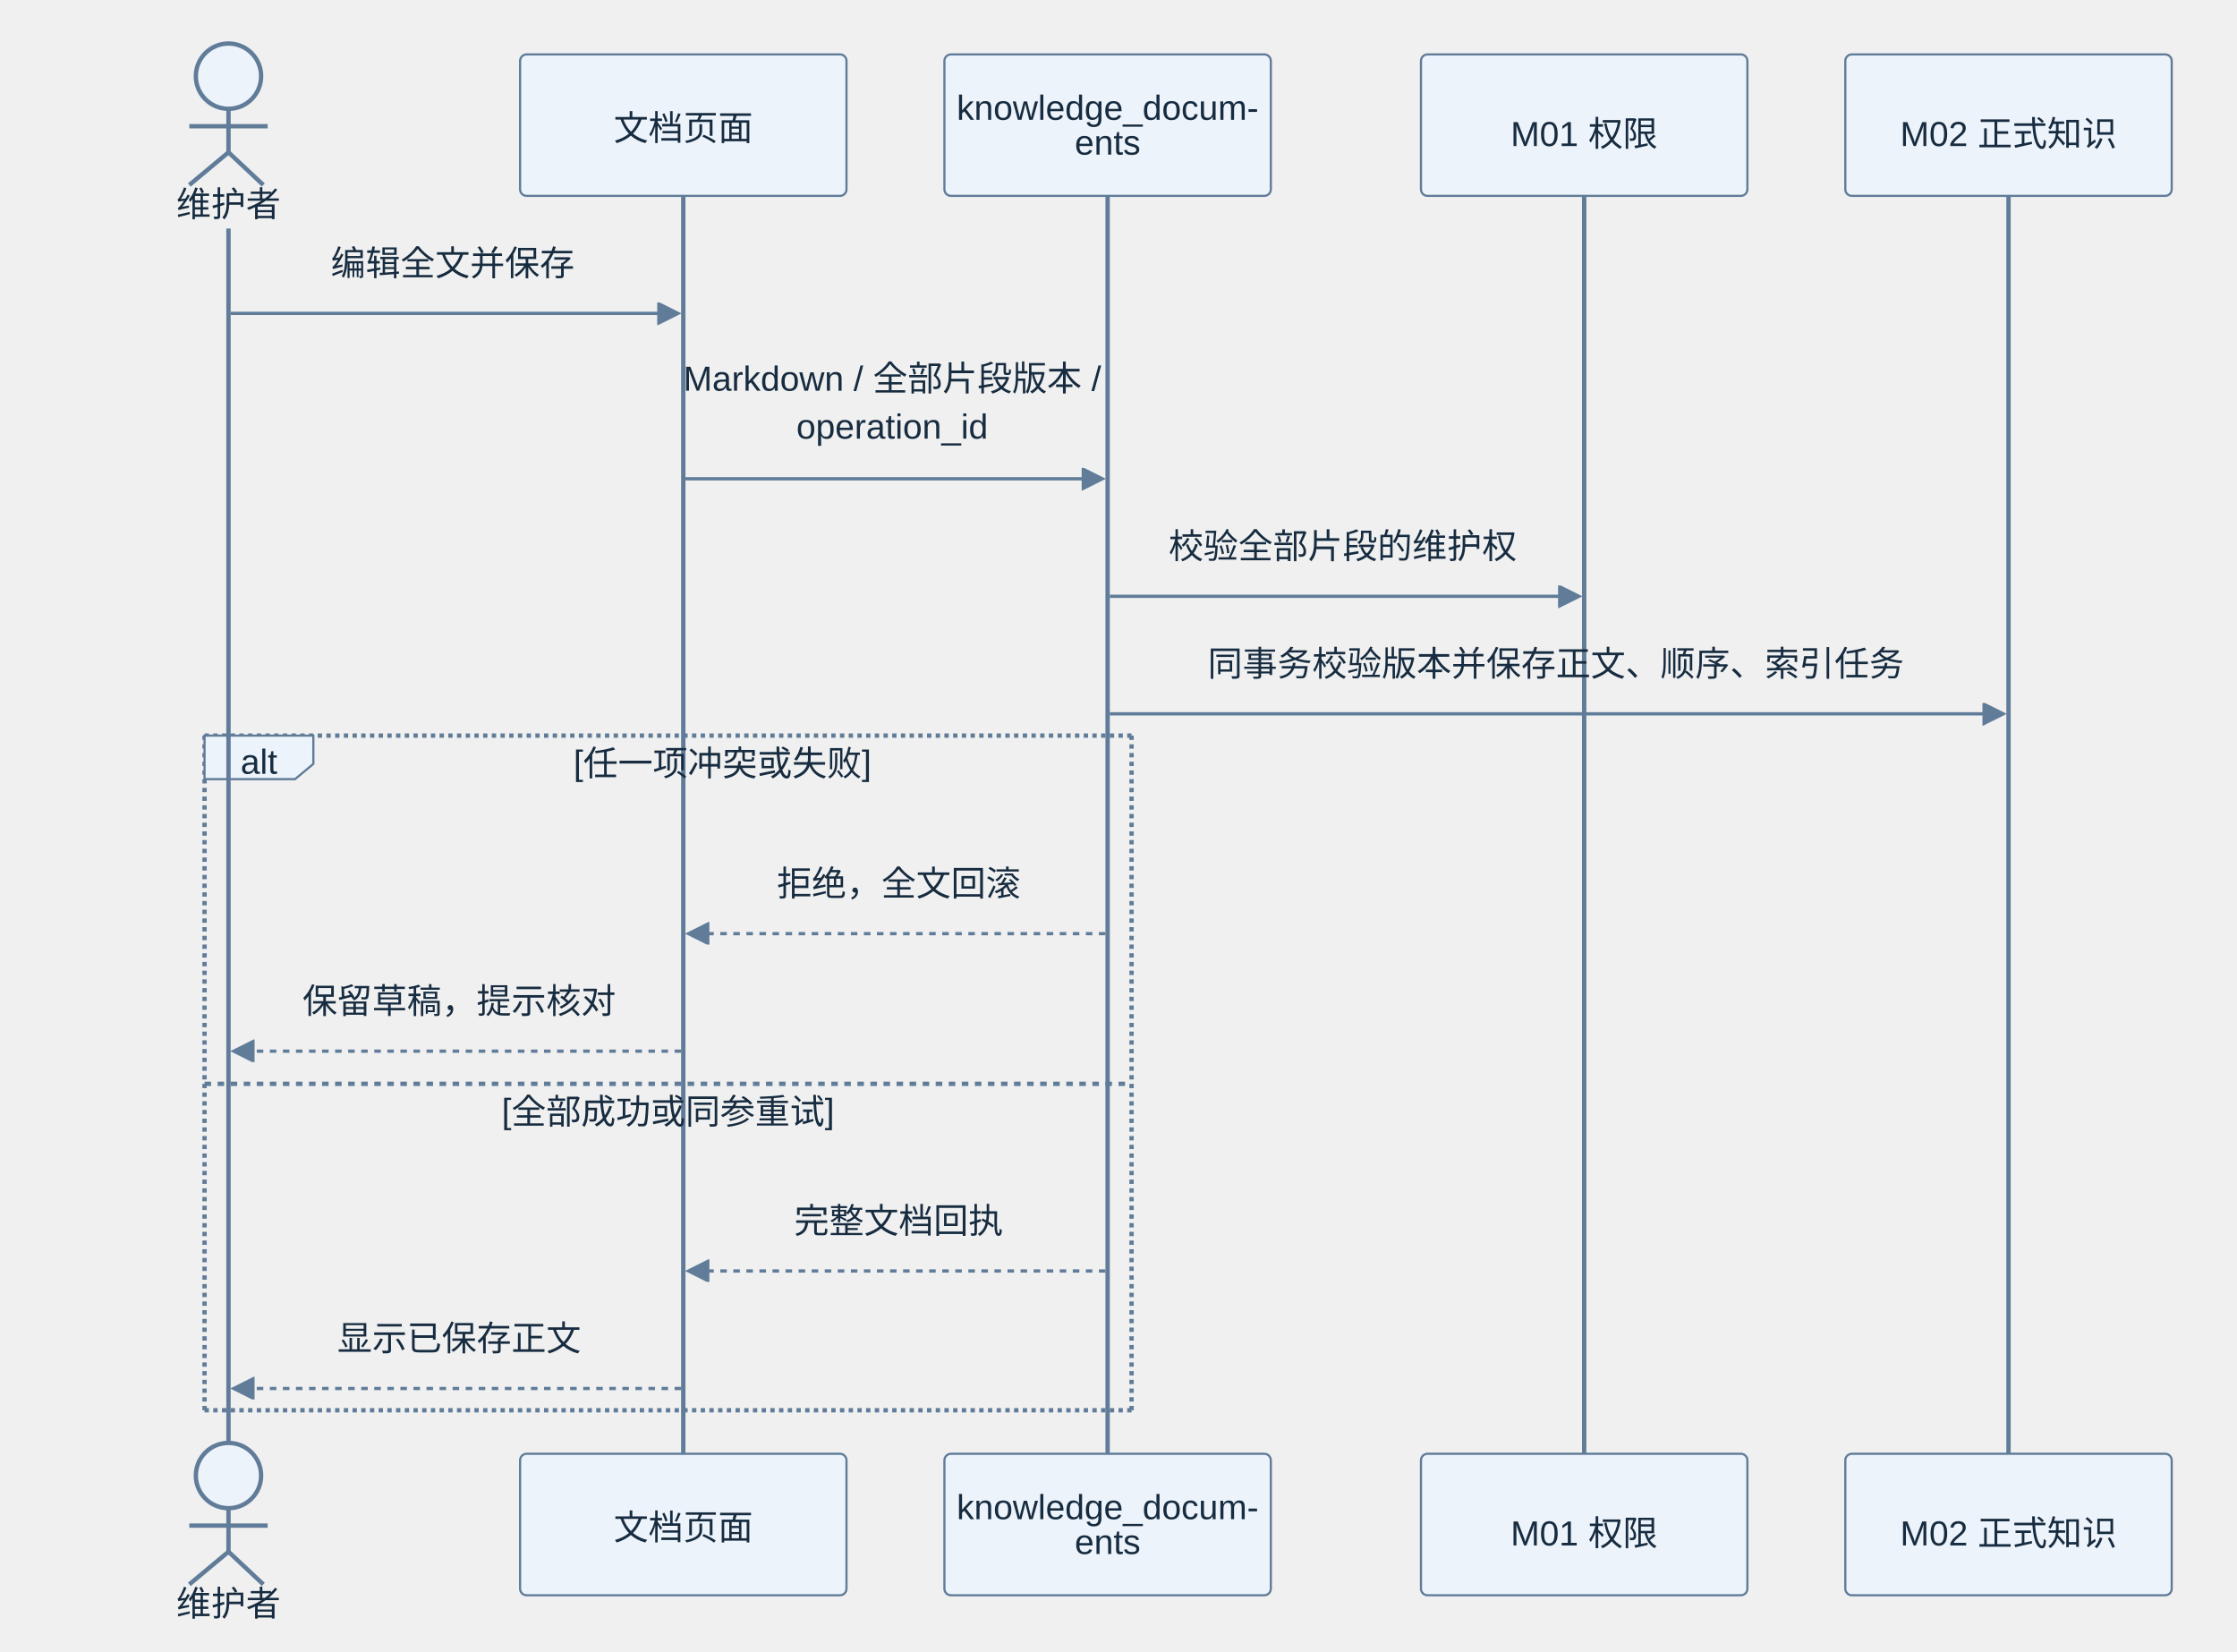
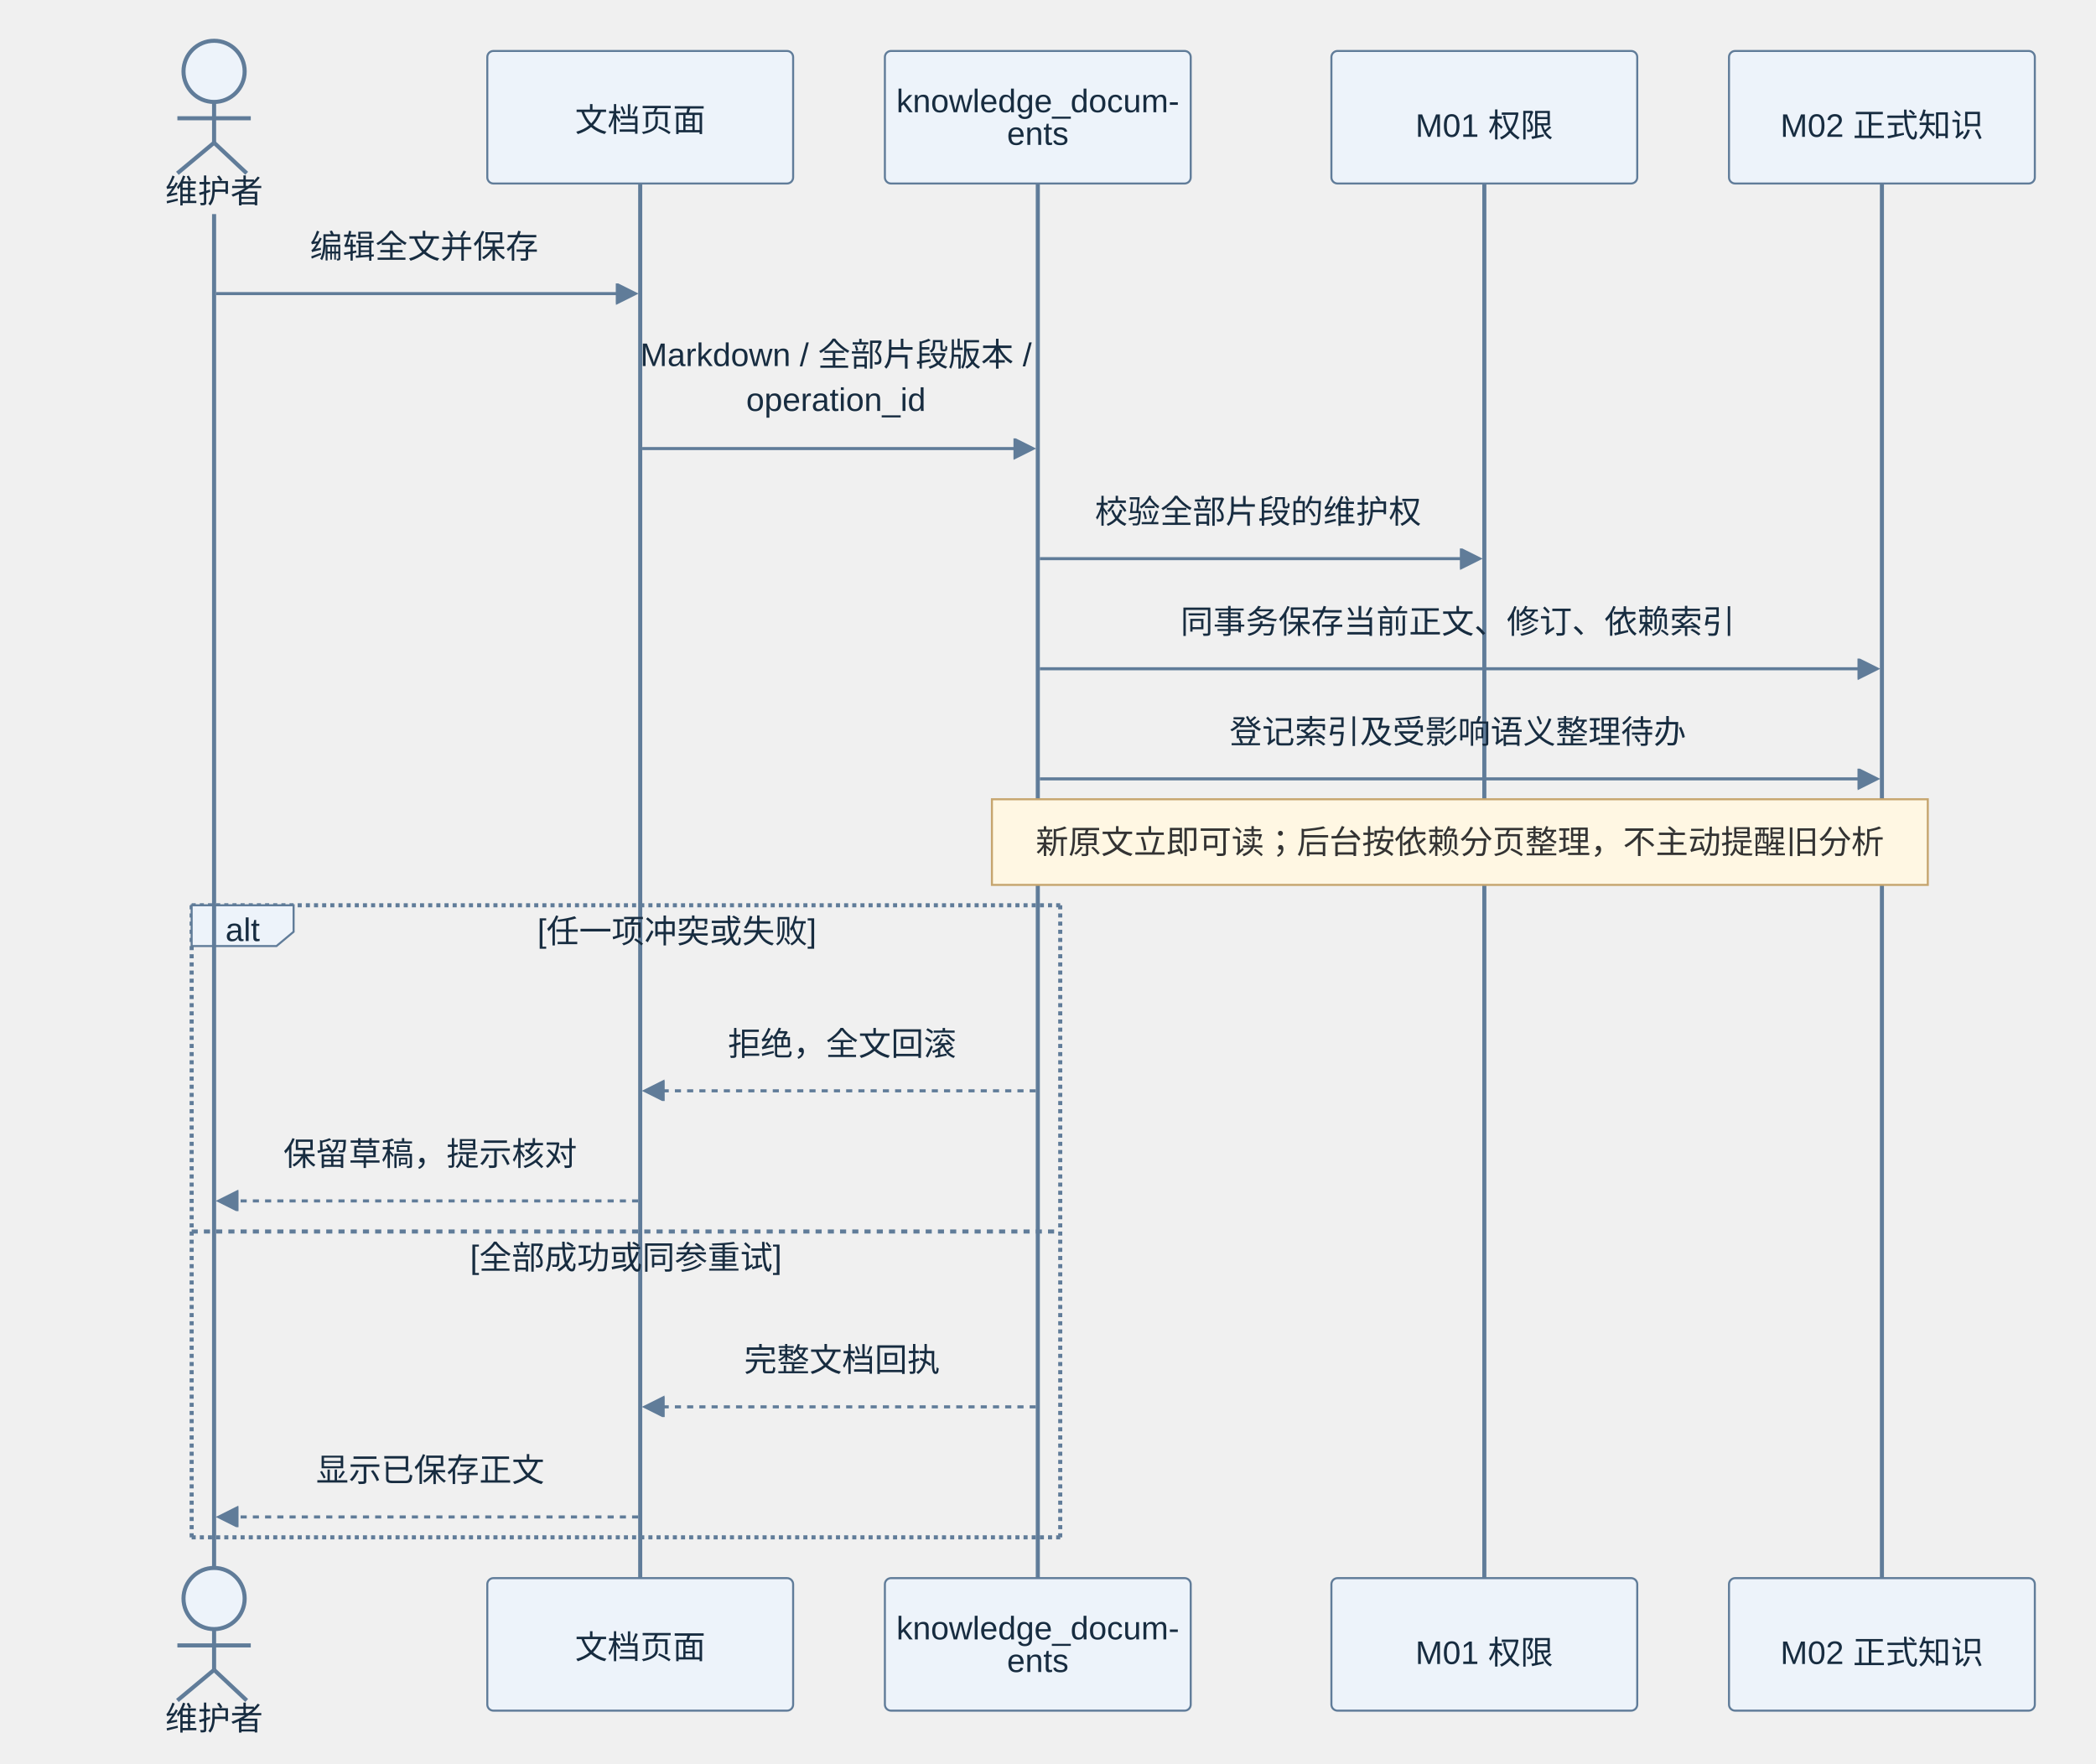
- <svg xmlns="http://www.w3.org/2000/svg" aria-roledescription="sequence" role="graphics-document document" viewBox="-30 -25 1028 759" height="759" width="1028" id="diagramV04">
+ <svg xmlns="http://www.w3.org/2000/svg" aria-roledescription="sequence" role="graphics-document document" viewBox="-30 -25 1028 865" height="865" width="1028" id="diagramV04">
  <g>
-     <rect class="actor actor-bottom" ry="3" rx="3" name="K" height="65" width="150" stroke="#666" fill="#eaeaea" y="643" x="818" />
-     <text style="text-anchor: middle; font-size: 16px; font-weight: 400; font-family: &quot;PingFang SC&quot;, &quot;Microsoft YaHei&quot;, Arial, sans-serif;" class="actor" alignment-baseline="central" dominant-baseline="central" y="675.5" x="893">
+     <rect class="actor actor-bottom" ry="3" rx="3" name="K" height="65" width="150" stroke="#666" fill="#eaeaea" y="749" x="818" />
+     <text style="text-anchor: middle; font-size: 16px; font-weight: 400; font-family: &quot;PingFang SC&quot;, &quot;Microsoft YaHei&quot;, Arial, sans-serif;" class="actor" alignment-baseline="central" dominant-baseline="central" y="781.5" x="893">
      <tspan dy="0" x="893">M02 正式知识</tspan>
    </text>
  </g>
  <g>
-     <rect class="actor actor-bottom" ry="3" rx="3" name="A" height="65" width="150" stroke="#666" fill="#eaeaea" y="643" x="623" />
-     <text style="text-anchor: middle; font-size: 16px; font-weight: 400; font-family: &quot;PingFang SC&quot;, &quot;Microsoft YaHei&quot;, Arial, sans-serif;" class="actor" alignment-baseline="central" dominant-baseline="central" y="675.5" x="698">
+     <rect class="actor actor-bottom" ry="3" rx="3" name="A" height="65" width="150" stroke="#666" fill="#eaeaea" y="749" x="623" />
+     <text style="text-anchor: middle; font-size: 16px; font-weight: 400; font-family: &quot;PingFang SC&quot;, &quot;Microsoft YaHei&quot;, Arial, sans-serif;" class="actor" alignment-baseline="central" dominant-baseline="central" y="781.5" x="698">
      <tspan dy="0" x="698">M01 权限</tspan>
    </text>
  </g>
  <g>
-     <rect class="actor actor-bottom" ry="3" rx="3" name="C" height="65" width="150" stroke="#666" fill="#eaeaea" y="643" x="404" />
-     <text style="text-anchor: middle; font-size: 16px; font-weight: 400; font-family: &quot;PingFang SC&quot;, &quot;Microsoft YaHei&quot;, Arial, sans-serif;" class="actor" alignment-baseline="central" dominant-baseline="central" y="675.5" x="479">
+     <rect class="actor actor-bottom" ry="3" rx="3" name="C" height="65" width="150" stroke="#666" fill="#eaeaea" y="749" x="404" />
+     <text style="text-anchor: middle; font-size: 16px; font-weight: 400; font-family: &quot;PingFang SC&quot;, &quot;Microsoft YaHei&quot;, Arial, sans-serif;" class="actor" alignment-baseline="central" dominant-baseline="central" y="781.5" x="479">
      <tspan dy="-8" x="479">knowledge_docum-</tspan>
    </text>
-     <text style="text-anchor: middle; font-size: 16px; font-weight: 400; font-family: &quot;PingFang SC&quot;, &quot;Microsoft YaHei&quot;, Arial, sans-serif;" class="actor" alignment-baseline="central" dominant-baseline="central" y="675.5" x="479">
+     <text style="text-anchor: middle; font-size: 16px; font-weight: 400; font-family: &quot;PingFang SC&quot;, &quot;Microsoft YaHei&quot;, Arial, sans-serif;" class="actor" alignment-baseline="central" dominant-baseline="central" y="781.5" x="479">
      <tspan dy="8" x="479">ents</tspan>
    </text>
  </g>
  <g>
-     <rect class="actor actor-bottom" ry="3" rx="3" name="W" height="65" width="150" stroke="#666" fill="#eaeaea" y="643" x="209" />
-     <text style="text-anchor: middle; font-size: 16px; font-weight: 400; font-family: &quot;PingFang SC&quot;, &quot;Microsoft YaHei&quot;, Arial, sans-serif;" class="actor" alignment-baseline="central" dominant-baseline="central" y="675.5" x="284">
+     <rect class="actor actor-bottom" ry="3" rx="3" name="W" height="65" width="150" stroke="#666" fill="#eaeaea" y="749" x="209" />
+     <text style="text-anchor: middle; font-size: 16px; font-weight: 400; font-family: &quot;PingFang SC&quot;, &quot;Microsoft YaHei&quot;, Arial, sans-serif;" class="actor" alignment-baseline="central" dominant-baseline="central" y="781.5" x="284">
      <tspan dy="0" x="284">文档页面</tspan>
    </text>
  </g>
  <g>
-     <line stroke="#999" stroke-width="0.5px" class="200" y2="643" x2="893" y1="5" x1="893" id="actor12" />
+     <line stroke="#999" stroke-width="0.5px" class="200" y2="749" x2="893" y1="5" x1="893" id="actor12" />
    <g id="root-12">
      <rect class="actor actor-top" ry="3" rx="3" name="K" height="65" width="150" stroke="#666" fill="#eaeaea" y="0" x="818" />
      <text style="text-anchor: middle; font-size: 16px; font-weight: 400; font-family: &quot;PingFang SC&quot;, &quot;Microsoft YaHei&quot;, Arial, sans-serif;" class="actor" alignment-baseline="central" dominant-baseline="central" y="32.5" x="893">
        <tspan dy="0" x="893">M02 正式知识</tspan>
      </text>
    </g>
  </g>
  <g>
-     <line stroke="#999" stroke-width="0.5px" class="200" y2="643" x2="698" y1="5" x1="698" id="actor11" />
+     <line stroke="#999" stroke-width="0.5px" class="200" y2="749" x2="698" y1="5" x1="698" id="actor11" />
    <g id="root-11">
      <rect class="actor actor-top" ry="3" rx="3" name="A" height="65" width="150" stroke="#666" fill="#eaeaea" y="0" x="623" />
      <text style="text-anchor: middle; font-size: 16px; font-weight: 400; font-family: &quot;PingFang SC&quot;, &quot;Microsoft YaHei&quot;, Arial, sans-serif;" class="actor" alignment-baseline="central" dominant-baseline="central" y="32.5" x="698">
        <tspan dy="0" x="698">M01 权限</tspan>
      </text>
    </g>
  </g>
  <g>
-     <line stroke="#999" stroke-width="0.5px" class="200" y2="643" x2="479" y1="5" x1="479" id="actor10" />
+     <line stroke="#999" stroke-width="0.5px" class="200" y2="749" x2="479" y1="5" x1="479" id="actor10" />
    <g id="root-10">
      <rect class="actor actor-top" ry="3" rx="3" name="C" height="65" width="150" stroke="#666" fill="#eaeaea" y="0" x="404" />
      <text style="text-anchor: middle; font-size: 16px; font-weight: 400; font-family: &quot;PingFang SC&quot;, &quot;Microsoft YaHei&quot;, Arial, sans-serif;" class="actor" alignment-baseline="central" dominant-baseline="central" y="32.5" x="479">
        <tspan dy="-8" x="479">knowledge_docum-</tspan>
      </text>
      <text style="text-anchor: middle; font-size: 16px; font-weight: 400; font-family: &quot;PingFang SC&quot;, &quot;Microsoft YaHei&quot;, Arial, sans-serif;" class="actor" alignment-baseline="central" dominant-baseline="central" y="32.5" x="479">
        <tspan dy="8" x="479">ents</tspan>
      </text>
    </g>
  </g>
  <g>
-     <line stroke="#999" stroke-width="0.5px" class="200" y2="643" x2="284" y1="5" x1="284" id="actor9" />
+     <line stroke="#999" stroke-width="0.5px" class="200" y2="749" x2="284" y1="5" x1="284" id="actor9" />
    <g id="root-9">
      <rect class="actor actor-top" ry="3" rx="3" name="W" height="65" width="150" stroke="#666" fill="#eaeaea" y="0" x="209" />
      <text style="text-anchor: middle; font-size: 16px; font-weight: 400; font-family: &quot;PingFang SC&quot;, &quot;Microsoft YaHei&quot;, Arial, sans-serif;" class="actor" alignment-baseline="central" dominant-baseline="central" y="32.5" x="284">
        <tspan dy="0" x="284">文档页面</tspan>
      </text>
    </g>
  </g>
  <style>#diagramV04{font-family:PingFang SC,Microsoft YaHei,Arial,sans-serif;font-size:17px;fill:#172c40;}#diagramV04 .error-icon{fill:#ffffff;}#diagramV04 .error-text{fill:#000000;stroke:#000000;}#diagramV04 .edge-thickness-normal{stroke-width:2px;}#diagramV04 .edge-thickness-thick{stroke-width:3.5px;}#diagramV04 .edge-pattern-solid{stroke-dasharray:0;}#diagramV04 .edge-pattern-dashed{stroke-dasharray:3;}#diagramV04 .edge-pattern-dotted{stroke-dasharray:2;}#diagramV04 .marker{fill:#617387;stroke:#617387;}#diagramV04 .marker.cross{stroke:#617387;}#diagramV04 svg{font-family:PingFang SC,Microsoft YaHei,Arial,sans-serif;font-size:17px;}#diagramV04 .actor{stroke:#607c99;fill:#edf3fa;}#diagramV04 text.actor&gt;tspan{fill:#172c40;stroke:none;}#diagramV04 .actor-line{stroke:grey;}#diagramV04 .messageLine0{stroke-width:1.5;stroke-dasharray:none;stroke:#607c99;}#diagramV04 .messageLine1{stroke-width:1.5;stroke-dasharray:2,2;stroke:#607c99;}#diagramV04 #arrowhead path{fill:#607c99;stroke:#607c99;}#diagramV04 .sequenceNumber{fill:#9e8c78;}#diagramV04 #sequencenumber{fill:#607c99;}#diagramV04 #crosshead path{fill:#607c99;stroke:#607c99;}#diagramV04 .messageText{fill:#172c40;stroke:none;}#diagramV04 .labelBox{stroke:#607c99;fill:#edf3fa;}#diagramV04 .labelText,#diagramV04 .labelText&gt;tspan{fill:#172c40;stroke:none;}#diagramV04 .loopText,#diagramV04 .loopText&gt;tspan{fill:#172c40;stroke:none;}#diagramV04 .loopLine{stroke-width:2px;stroke-dasharray:2,2;stroke:#607c99;fill:#607c99;}#diagramV04 .note{stroke:#c6a56e;fill:#fff7e3;}#diagramV04 .noteText,#diagramV04 .noteText&gt;tspan{fill:#333;stroke:none;}#diagramV04 .activation0{fill:#f5f8fb;stroke:hsl(210, 42.857%, 87.255%);}#diagramV04 .activation1{fill:#f5f8fb;stroke:hsl(210, 42.857%, 87.255%);}#diagramV04 .activation2{fill:#f5f8fb;stroke:hsl(210, 42.857%, 87.255%);}#diagramV04 .actorPopupMenu{position:absolute;}#diagramV04 .actorPopupMenuPanel{position:absolute;fill:#edf3fa;box-shadow:0px 8px 16px 0px rgba(0,0,0,0.2);filter:drop-shadow(3px 5px 2px rgb(0 0 0 / 0.4));}#diagramV04 .actor-man line{stroke:#607c99;fill:#edf3fa;}#diagramV04 .actor-man circle,#diagramV04 line{stroke:#607c99;fill:#edf3fa;stroke-width:2px;}#diagramV04 :root{--mermaid-font-family:PingFang SC,Microsoft YaHei,Arial,sans-serif;}</style>
  <g />
  <defs>
    <symbol height="24" width="24" id="computer">
      <path d="M2 2v13h20v-13h-20zm18 11h-16v-9h16v9zm-10.228 6l.466-1h3.524l.467 1h-4.457zm14.228 3h-24l2-6h2.104l-1.33 4h18.45l-1.297-4h2.073l2 6zm-5-10h-14v-7h14v7z" transform="scale(.5)" />
    </symbol>
  </defs>
  <defs>
    <symbol clip-rule="evenodd" fill-rule="evenodd" id="database">
      <path d="M12.258.001l.256.004.255.005.253.008.251.01.249.012.247.015.246.016.242.019.241.02.239.023.236.024.233.027.231.028.229.031.225.032.223.034.22.036.217.038.214.04.211.041.208.043.205.045.201.046.198.048.194.05.191.051.187.053.183.054.18.056.175.057.172.059.168.06.163.061.16.063.155.064.15.066.074.033.073.033.071.034.07.034.069.035.068.035.067.035.066.035.064.036.064.036.062.036.06.036.06.037.058.037.058.037.055.038.055.038.053.038.052.038.051.039.05.039.048.039.047.039.045.04.044.04.043.04.041.04.04.041.039.041.037.041.036.041.034.041.033.042.032.042.03.042.029.042.027.042.026.043.024.043.023.043.021.043.02.043.018.044.017.043.015.044.013.044.012.044.011.045.009.044.007.045.006.045.004.045.002.045.001.045v17l-.001.045-.002.045-.004.045-.006.045-.007.045-.009.044-.011.045-.012.044-.013.044-.015.044-.017.043-.018.044-.02.043-.021.043-.023.043-.024.043-.026.043-.027.042-.029.042-.03.042-.032.042-.033.042-.034.041-.036.041-.037.041-.039.041-.04.041-.041.04-.043.04-.044.04-.045.04-.047.039-.048.039-.05.039-.051.039-.052.038-.053.038-.055.038-.055.038-.058.037-.058.037-.06.037-.06.036-.062.036-.064.036-.064.036-.066.035-.067.035-.068.035-.069.035-.07.034-.071.034-.073.033-.074.033-.15.066-.155.064-.16.063-.163.061-.168.06-.172.059-.175.057-.18.056-.183.054-.187.053-.191.051-.194.05-.198.048-.201.046-.205.045-.208.043-.211.041-.214.04-.217.038-.22.036-.223.034-.225.032-.229.031-.231.028-.233.027-.236.024-.239.023-.241.02-.242.019-.246.016-.247.015-.249.012-.251.01-.253.008-.255.005-.256.004-.258.001-.258-.001-.256-.004-.255-.005-.253-.008-.251-.01-.249-.012-.247-.015-.245-.016-.243-.019-.241-.02-.238-.023-.236-.024-.234-.027-.231-.028-.228-.031-.226-.032-.223-.034-.22-.036-.217-.038-.214-.04-.211-.041-.208-.043-.204-.045-.201-.046-.198-.048-.195-.05-.19-.051-.187-.053-.184-.054-.179-.056-.176-.057-.172-.059-.167-.06-.164-.061-.159-.063-.155-.064-.151-.066-.074-.033-.072-.033-.072-.034-.07-.034-.069-.035-.068-.035-.067-.035-.066-.035-.064-.036-.063-.036-.062-.036-.061-.036-.06-.037-.058-.037-.057-.037-.056-.038-.055-.038-.053-.038-.052-.038-.051-.039-.049-.039-.049-.039-.046-.039-.046-.04-.044-.04-.043-.04-.041-.04-.04-.041-.039-.041-.037-.041-.036-.041-.034-.041-.033-.042-.032-.042-.03-.042-.029-.042-.027-.042-.026-.043-.024-.043-.023-.043-.021-.043-.02-.043-.018-.044-.017-.043-.015-.044-.013-.044-.012-.044-.011-.045-.009-.044-.007-.045-.006-.045-.004-.045-.002-.045-.001-.045v-17l.001-.045.002-.045.004-.045.006-.045.007-.045.009-.044.011-.045.012-.044.013-.044.015-.044.017-.043.018-.044.02-.043.021-.043.023-.043.024-.043.026-.043.027-.042.029-.042.03-.042.032-.042.033-.042.034-.041.036-.041.037-.041.039-.041.04-.041.041-.04.043-.04.044-.04.046-.04.046-.039.049-.039.049-.039.051-.039.052-.038.053-.038.055-.038.056-.038.057-.037.058-.037.06-.037.061-.036.062-.036.063-.036.064-.036.066-.035.067-.035.068-.035.069-.035.07-.034.072-.034.072-.033.074-.033.151-.066.155-.064.159-.063.164-.061.167-.06.172-.059.176-.057.179-.056.184-.054.187-.053.19-.051.195-.05.198-.048.201-.046.204-.045.208-.043.211-.041.214-.04.217-.038.22-.036.223-.034.226-.032.228-.031.231-.028.234-.027.236-.024.238-.023.241-.02.243-.019.245-.016.247-.015.249-.012.251-.01.253-.008.255-.005.256-.004.258-.001.258.001zm-9.258 20.499v.01l.001.021.003.021.004.022.005.021.006.022.007.022.009.023.01.022.011.023.012.023.013.023.015.023.016.024.017.023.018.024.019.024.021.024.022.025.023.024.024.025.052.049.056.05.061.051.066.051.07.051.075.051.079.052.084.052.088.052.092.052.097.052.102.051.105.052.11.052.114.051.119.051.123.051.127.05.131.05.135.05.139.048.144.049.147.047.152.047.155.047.16.045.163.045.167.043.171.043.176.041.178.041.183.039.187.039.19.037.194.035.197.035.202.033.204.031.209.03.212.029.216.027.219.025.222.024.226.021.23.02.233.018.236.016.24.015.243.012.246.01.249.008.253.005.256.004.259.001.26-.001.257-.004.254-.005.25-.008.247-.011.244-.012.241-.014.237-.016.233-.018.231-.021.226-.021.224-.024.22-.026.216-.027.212-.028.21-.031.205-.031.202-.034.198-.034.194-.036.191-.037.187-.039.183-.04.179-.04.175-.042.172-.043.168-.044.163-.045.16-.046.155-.046.152-.047.148-.048.143-.049.139-.049.136-.05.131-.05.126-.05.123-.051.118-.052.114-.051.11-.052.106-.052.101-.052.096-.052.092-.052.088-.053.083-.051.079-.052.074-.052.07-.051.065-.051.06-.051.056-.05.051-.05.023-.024.023-.025.021-.024.02-.024.019-.024.018-.024.017-.024.015-.023.014-.024.013-.023.012-.023.01-.023.01-.022.008-.022.006-.022.006-.022.004-.022.004-.021.001-.021.001-.021v-4.127l-.077.055-.08.053-.083.054-.085.053-.087.052-.09.052-.093.051-.095.05-.097.05-.1.049-.102.049-.105.048-.106.047-.109.047-.111.046-.114.045-.115.045-.118.044-.12.043-.122.042-.124.042-.126.041-.128.04-.13.04-.132.038-.134.038-.135.037-.138.037-.139.035-.142.035-.143.034-.144.033-.147.032-.148.031-.15.03-.151.03-.153.029-.154.027-.156.027-.158.026-.159.025-.161.024-.162.023-.163.022-.165.021-.166.02-.167.019-.169.018-.169.017-.171.016-.173.015-.173.014-.175.013-.175.012-.177.011-.178.01-.179.008-.179.008-.181.006-.182.005-.182.004-.184.003-.184.002h-.37l-.184-.002-.184-.003-.182-.004-.182-.005-.181-.006-.179-.008-.179-.008-.178-.01-.176-.011-.176-.012-.175-.013-.173-.014-.172-.015-.171-.016-.17-.017-.169-.018-.167-.019-.166-.02-.165-.021-.163-.022-.162-.023-.161-.024-.159-.025-.157-.026-.156-.027-.155-.027-.153-.029-.151-.03-.15-.03-.148-.031-.146-.032-.145-.033-.143-.034-.141-.035-.14-.035-.137-.037-.136-.037-.134-.038-.132-.038-.13-.04-.128-.04-.126-.041-.124-.042-.122-.042-.12-.044-.117-.043-.116-.045-.113-.045-.112-.046-.109-.047-.106-.047-.105-.048-.102-.049-.1-.049-.097-.05-.095-.05-.093-.052-.09-.051-.087-.052-.085-.053-.083-.054-.08-.054-.077-.054v4.127zm0-5.654v.011l.001.021.003.021.004.021.005.022.006.022.007.022.009.022.01.022.011.023.012.023.013.023.015.024.016.023.017.024.018.024.019.024.021.024.022.024.023.025.024.024.052.05.056.05.061.05.066.051.07.051.075.052.079.051.084.052.088.052.092.052.097.052.102.052.105.052.11.051.114.051.119.052.123.05.127.051.131.05.135.049.139.049.144.048.147.048.152.047.155.046.16.045.163.045.167.044.171.042.176.042.178.04.183.04.187.038.19.037.194.036.197.034.202.033.204.032.209.03.212.028.216.027.219.025.222.024.226.022.23.02.233.018.236.016.24.014.243.012.246.01.249.008.253.006.256.003.259.001.26-.001.257-.003.254-.006.25-.008.247-.01.244-.012.241-.015.237-.016.233-.018.231-.02.226-.022.224-.024.22-.025.216-.027.212-.029.21-.03.205-.032.202-.033.198-.035.194-.036.191-.037.187-.039.183-.039.179-.041.175-.042.172-.043.168-.044.163-.045.16-.045.155-.047.152-.047.148-.048.143-.048.139-.05.136-.049.131-.05.126-.051.123-.051.118-.051.114-.052.11-.052.106-.052.101-.052.096-.052.092-.052.088-.052.083-.052.079-.052.074-.051.07-.052.065-.051.06-.05.056-.051.051-.049.023-.025.023-.024.021-.025.02-.024.019-.024.018-.024.017-.024.015-.023.014-.023.013-.024.012-.022.01-.023.01-.023.008-.022.006-.022.006-.022.004-.021.004-.022.001-.021.001-.021v-4.139l-.077.054-.08.054-.083.054-.085.052-.087.053-.09.051-.093.051-.095.051-.097.05-.1.049-.102.049-.105.048-.106.047-.109.047-.111.046-.114.045-.115.044-.118.044-.12.044-.122.042-.124.042-.126.041-.128.04-.13.039-.132.039-.134.038-.135.037-.138.036-.139.036-.142.035-.143.033-.144.033-.147.033-.148.031-.15.03-.151.03-.153.028-.154.028-.156.027-.158.026-.159.025-.161.024-.162.023-.163.022-.165.021-.166.02-.167.019-.169.018-.169.017-.171.016-.173.015-.173.014-.175.013-.175.012-.177.011-.178.009-.179.009-.179.007-.181.007-.182.005-.182.004-.184.003-.184.002h-.37l-.184-.002-.184-.003-.182-.004-.182-.005-.181-.007-.179-.007-.179-.009-.178-.009-.176-.011-.176-.012-.175-.013-.173-.014-.172-.015-.171-.016-.17-.017-.169-.018-.167-.019-.166-.02-.165-.021-.163-.022-.162-.023-.161-.024-.159-.025-.157-.026-.156-.027-.155-.028-.153-.028-.151-.03-.15-.03-.148-.031-.146-.033-.145-.033-.143-.033-.141-.035-.14-.036-.137-.036-.136-.037-.134-.038-.132-.039-.13-.039-.128-.04-.126-.041-.124-.042-.122-.043-.12-.043-.117-.044-.116-.044-.113-.046-.112-.046-.109-.046-.106-.047-.105-.048-.102-.049-.1-.049-.097-.05-.095-.051-.093-.051-.09-.051-.087-.053-.085-.052-.083-.054-.08-.054-.077-.054v4.139zm0-5.666v.011l.001.02.003.022.004.021.005.022.006.021.007.022.009.023.01.022.011.023.012.023.013.023.015.023.016.024.017.024.018.023.019.024.021.025.022.024.023.024.024.025.052.05.056.05.061.05.066.051.07.051.075.052.079.051.084.052.088.052.092.052.097.052.102.052.105.051.11.052.114.051.119.051.123.051.127.05.131.05.135.05.139.049.144.048.147.048.152.047.155.046.16.045.163.045.167.043.171.043.176.042.178.04.183.04.187.038.19.037.194.036.197.034.202.033.204.032.209.03.212.028.216.027.219.025.222.024.226.021.23.02.233.018.236.017.24.014.243.012.246.01.249.008.253.006.256.003.259.001.26-.001.257-.003.254-.006.25-.008.247-.01.244-.013.241-.014.237-.016.233-.018.231-.02.226-.022.224-.024.22-.025.216-.027.212-.029.21-.03.205-.032.202-.033.198-.035.194-.036.191-.037.187-.039.183-.039.179-.041.175-.042.172-.043.168-.044.163-.045.16-.045.155-.047.152-.047.148-.048.143-.049.139-.049.136-.049.131-.051.126-.05.123-.051.118-.052.114-.051.11-.052.106-.052.101-.052.096-.052.092-.052.088-.052.083-.052.079-.052.074-.052.07-.051.065-.051.06-.051.056-.05.051-.049.023-.025.023-.025.021-.024.02-.024.019-.024.018-.024.017-.024.015-.023.014-.024.013-.023.012-.023.01-.022.01-.023.008-.022.006-.022.006-.022.004-.022.004-.021.001-.021.001-.021v-4.153l-.077.054-.08.054-.083.053-.085.053-.087.053-.09.051-.093.051-.095.051-.097.05-.1.049-.102.048-.105.048-.106.048-.109.046-.111.046-.114.046-.115.044-.118.044-.12.043-.122.043-.124.042-.126.041-.128.04-.13.039-.132.039-.134.038-.135.037-.138.036-.139.036-.142.034-.143.034-.144.033-.147.032-.148.032-.15.03-.151.03-.153.028-.154.028-.156.027-.158.026-.159.024-.161.024-.162.023-.163.023-.165.021-.166.02-.167.019-.169.018-.169.017-.171.016-.173.015-.173.014-.175.013-.175.012-.177.01-.178.01-.179.009-.179.007-.181.006-.182.006-.182.004-.184.003-.184.001-.185.001-.185-.001-.184-.001-.184-.003-.182-.004-.182-.006-.181-.006-.179-.007-.179-.009-.178-.01-.176-.01-.176-.012-.175-.013-.173-.014-.172-.015-.171-.016-.17-.017-.169-.018-.167-.019-.166-.02-.165-.021-.163-.023-.162-.023-.161-.024-.159-.024-.157-.026-.156-.027-.155-.028-.153-.028-.151-.03-.15-.03-.148-.032-.146-.032-.145-.033-.143-.034-.141-.034-.14-.036-.137-.036-.136-.037-.134-.038-.132-.039-.13-.039-.128-.041-.126-.041-.124-.041-.122-.043-.12-.043-.117-.044-.116-.044-.113-.046-.112-.046-.109-.046-.106-.048-.105-.048-.102-.048-.1-.05-.097-.049-.095-.051-.093-.051-.09-.052-.087-.052-.085-.053-.083-.053-.08-.054-.077-.054v4.153zm8.74-8.179l-.257.004-.254.005-.25.008-.247.011-.244.012-.241.014-.237.016-.233.018-.231.021-.226.022-.224.023-.22.026-.216.027-.212.028-.21.031-.205.032-.202.033-.198.034-.194.036-.191.038-.187.038-.183.04-.179.041-.175.042-.172.043-.168.043-.163.045-.16.046-.155.046-.152.048-.148.048-.143.048-.139.049-.136.05-.131.05-.126.051-.123.051-.118.051-.114.052-.11.052-.106.052-.101.052-.096.052-.092.052-.088.052-.083.052-.079.052-.074.051-.07.052-.065.051-.06.05-.056.05-.051.05-.023.025-.023.024-.021.024-.02.025-.019.024-.018.024-.017.023-.015.024-.014.023-.013.023-.012.023-.01.023-.01.022-.008.022-.006.023-.006.021-.004.022-.004.021-.001.021-.001.021.001.021.001.021.004.021.004.022.006.021.006.023.008.022.01.022.01.023.012.023.013.023.014.023.015.024.017.023.018.024.019.024.02.025.021.024.023.024.023.025.051.05.056.05.06.05.065.051.07.052.074.051.079.052.083.052.088.052.092.052.096.052.101.052.106.052.11.052.114.052.118.051.123.051.126.051.131.05.136.05.139.049.143.048.148.048.152.048.155.046.16.046.163.045.168.043.172.043.175.042.179.041.183.04.187.038.191.038.194.036.198.034.202.033.205.032.21.031.212.028.216.027.22.026.224.023.226.022.231.021.233.018.237.016.241.014.244.012.247.011.25.008.254.005.257.004.26.001.26-.001.257-.004.254-.005.25-.008.247-.011.244-.012.241-.014.237-.016.233-.018.231-.021.226-.022.224-.023.22-.026.216-.027.212-.028.21-.031.205-.032.202-.033.198-.034.194-.036.191-.038.187-.038.183-.04.179-.041.175-.042.172-.043.168-.043.163-.045.16-.046.155-.046.152-.048.148-.048.143-.048.139-.049.136-.05.131-.05.126-.051.123-.051.118-.051.114-.052.11-.052.106-.052.101-.052.096-.052.092-.052.088-.052.083-.052.079-.052.074-.051.07-.052.065-.051.06-.05.056-.05.051-.05.023-.025.023-.024.021-.024.02-.025.019-.024.018-.024.017-.023.015-.024.014-.023.013-.023.012-.023.01-.023.01-.022.008-.022.006-.023.006-.021.004-.022.004-.021.001-.021.001-.021-.001-.021-.001-.021-.004-.021-.004-.022-.006-.021-.006-.023-.008-.022-.01-.022-.01-.023-.012-.023-.013-.023-.014-.023-.015-.024-.017-.023-.018-.024-.019-.024-.02-.025-.021-.024-.023-.024-.023-.025-.051-.05-.056-.05-.06-.05-.065-.051-.07-.052-.074-.051-.079-.052-.083-.052-.088-.052-.092-.052-.096-.052-.101-.052-.106-.052-.11-.052-.114-.052-.118-.051-.123-.051-.126-.051-.131-.05-.136-.05-.139-.049-.143-.048-.148-.048-.152-.048-.155-.046-.16-.046-.163-.045-.168-.043-.172-.043-.175-.042-.179-.041-.183-.04-.187-.038-.191-.038-.194-.036-.198-.034-.202-.033-.205-.032-.21-.031-.212-.028-.216-.027-.22-.026-.224-.023-.226-.022-.231-.021-.233-.018-.237-.016-.241-.014-.244-.012-.247-.011-.25-.008-.254-.005-.257-.004-.26-.001-.26.001z" transform="scale(.5)" />
    </symbol>
  </defs>
  <defs>
    <symbol height="24" width="24" id="clock">
      <path d="M12 2c5.514 0 10 4.486 10 10s-4.486 10-10 10-10-4.486-10-10 4.486-10 10-10zm0-2c-6.627 0-12 5.373-12 12s5.373 12 12 12 12-5.373 12-12-5.373-12-12-12zm5.848 12.459c.202.038.202.333.001.372-1.907.361-6.045 1.111-6.547 1.111-.719 0-1.301-.582-1.301-1.301 0-.512.77-5.447 1.125-7.445.034-.192.312-.181.343.014l.985 6.238 5.394 1.011z" transform="scale(.5)" />
    </symbol>
  </defs>
  <defs>
    <marker orient="auto" markerHeight="12" markerWidth="12" markerUnits="userSpaceOnUse" refY="5" refX="7.9" id="arrowhead">
      <path d="M 0 0 L 10 5 L 0 10 z" />
    </marker>
  </defs>
  <defs>
    <marker refY="4.5" refX="4" orient="auto" markerHeight="8" markerWidth="15" id="crosshead">
      <path style="stroke-dasharray: 0, 0;" d="M 1,2 L 6,7 M 6,2 L 1,7" stroke-width="1pt" stroke="#000000" fill="none" />
    </marker>
  </defs>
  <defs>
    <marker orient="auto" markerHeight="28" markerWidth="20" refY="7" refX="15.5" id="filled-head">
      <path d="M 18,7 L9,13 L14,7 L9,1 Z" />
    </marker>
  </defs>
  <defs>
    <marker orient="auto" markerHeight="40" markerWidth="60" refY="15" refX="15" id="sequencenumber">
      <circle r="6" cy="15" cx="15" />
    </marker>
  </defs>
  <g>
-     <line class="loopLine" y2="313" x2="490" y1="313" x1="64" />
-     <line class="loopLine" y2="623" x2="490" y1="313" x1="490" />
-     <line class="loopLine" y2="623" x2="490" y1="623" x1="64" />
-     <line class="loopLine" y2="623" x2="64" y1="313" x1="64" />
-     <line style="stroke-dasharray: 3, 3;" class="loopLine" y2="473" x2="490" y1="473" x1="64" />
-     <polygon class="labelBox" points="64,313 114,313 114,326 105.6,333 64,333" />
-     <text style="font-family: &quot;PingFang SC&quot;, &quot;Microsoft YaHei&quot;, Arial, sans-serif; font-size: 16px; font-weight: 400;" class="labelText" alignment-baseline="middle" dominant-baseline="middle" text-anchor="middle" y="326" x="89">alt</text>
-     <text style="font-family: &quot;PingFang SC&quot;, &quot;Microsoft YaHei&quot;, Arial, sans-serif; font-size: 16px; font-weight: 400;" class="loopText" text-anchor="middle" y="331" x="302">
+     <rect class="note" ry="0" rx="0" height="42" width="459" stroke="#666" fill="#EDF2AE" y="367" x="456.5" />
+     <text style="font-family: &quot;PingFang SC&quot;, &quot;Microsoft YaHei&quot;, Arial, sans-serif; font-size: 16px; font-weight: 400;" dy="1em" class="noteText" alignment-baseline="middle" dominant-baseline="middle" text-anchor="middle" y="372" x="686">
+       <tspan x="686">新原文立即可读；后台按依赖分页整理，不主动提醒旧分析</tspan>
+     </text>
+   </g>
+   <g>
+     <line class="loopLine" y2="419" x2="490" y1="419" x1="64" />
+     <line class="loopLine" y2="729" x2="490" y1="419" x1="490" />
+     <line class="loopLine" y2="729" x2="490" y1="729" x1="64" />
+     <line class="loopLine" y2="729" x2="64" y1="419" x1="64" />
+     <line style="stroke-dasharray: 3, 3;" class="loopLine" y2="579" x2="490" y1="579" x1="64" />
+     <polygon class="labelBox" points="64,419 114,419 114,432 105.6,439 64,439" />
+     <text style="font-family: &quot;PingFang SC&quot;, &quot;Microsoft YaHei&quot;, Arial, sans-serif; font-size: 16px; font-weight: 400;" class="labelText" alignment-baseline="middle" dominant-baseline="middle" text-anchor="middle" y="432" x="89">alt</text>
+     <text style="font-family: &quot;PingFang SC&quot;, &quot;Microsoft YaHei&quot;, Arial, sans-serif; font-size: 16px; font-weight: 400;" class="loopText" text-anchor="middle" y="437" x="302">
      <tspan x="302">[任一项冲突或失败]</tspan>
    </text>
-     <text style="font-family: &quot;PingFang SC&quot;, &quot;Microsoft YaHei&quot;, Arial, sans-serif; font-size: 16px; font-weight: 400;" class="loopText" text-anchor="middle" y="491" x="277">[全部成功或同参重试]</text>
+     <text style="font-family: &quot;PingFang SC&quot;, &quot;Microsoft YaHei&quot;, Arial, sans-serif; font-size: 16px; font-weight: 400;" class="loopText" text-anchor="middle" y="597" x="277">[全部成功或同参重试]</text>
  </g>
-   <line stroke="#999" stroke-width="0.5px" class="200" y2="643" x2="75" y1="80" x1="75" id="actor8" />
+   <line stroke="#999" stroke-width="0.5px" class="200" y2="749" x2="75" y1="80" x1="75" id="actor8" />
  <g name="U" class="actor-man actor-top">
    <line y2="45" x2="75" y1="25" x1="75" id="actor-man-torso8" />
    <line y2="33" x2="93" y1="33" x1="57" id="actor-man-arms8" />
    <line y2="45" x2="75" y1="60" x1="57" />
    <line y2="60" x2="91" y1="45" x1="75" />
    <circle height="65" width="150" r="15" cy="10" cx="75" />
    <text style="text-anchor: middle; font-size: 16px; font-weight: 400; font-family: &quot;PingFang SC&quot;, &quot;Microsoft YaHei&quot;, Arial, sans-serif;" class="actor" alignment-baseline="central" dominant-baseline="central" y="67.5" x="75">
      <tspan dy="0" x="75">维护者</tspan>
    </text>
  </g>
  <text style="font-family: &quot;PingFang SC&quot;, &quot;Microsoft YaHei&quot;, Arial, sans-serif; font-size: 16px; font-weight: 400;" dy="1em" class="messageText" alignment-baseline="middle" dominant-baseline="middle" text-anchor="middle" y="80" x="178">编辑全文并保存</text>
  <line style="fill: none;" marker-end="url(#arrowhead)" stroke="none" stroke-width="2" class="messageLine0" y2="119" x2="280" y1="119" x1="76" />
  <text style="font-family: &quot;PingFang SC&quot;, &quot;Microsoft YaHei&quot;, Arial, sans-serif; font-size: 16px; font-weight: 400;" dy="1em" class="messageText" alignment-baseline="middle" dominant-baseline="middle" text-anchor="middle" y="134" x="380">Markdown / 全部片段版本 /</text>
  <text style="font-family: &quot;PingFang SC&quot;, &quot;Microsoft YaHei&quot;, Arial, sans-serif; font-size: 16px; font-weight: 400;" dy="1em" class="messageText" alignment-baseline="middle" dominant-baseline="middle" text-anchor="middle" y="156" x="380">operation_id</text>
  <line style="fill: none;" marker-end="url(#arrowhead)" stroke="none" stroke-width="2" class="messageLine0" y2="195" x2="475" y1="195" x1="285" />
  <text style="font-family: &quot;PingFang SC&quot;, &quot;Microsoft YaHei&quot;, Arial, sans-serif; font-size: 16px; font-weight: 400;" dy="1em" class="messageText" alignment-baseline="middle" dominant-baseline="middle" text-anchor="middle" y="210" x="587">校验全部片段的维护权</text>
  <line style="fill: none;" marker-end="url(#arrowhead)" stroke="none" stroke-width="2" class="messageLine0" y2="249" x2="694" y1="249" x1="480" />
-   <text style="font-family: &quot;PingFang SC&quot;, &quot;Microsoft YaHei&quot;, Arial, sans-serif; font-size: 16px; font-weight: 400;" dy="1em" class="messageText" alignment-baseline="middle" dominant-baseline="middle" text-anchor="middle" y="264" x="685">同事务校验版本并保存正文、顺序、索引任务</text>
+   <text style="font-family: &quot;PingFang SC&quot;, &quot;Microsoft YaHei&quot;, Arial, sans-serif; font-size: 16px; font-weight: 400;" dy="1em" class="messageText" alignment-baseline="middle" dominant-baseline="middle" text-anchor="middle" y="264" x="685">同事务保存当前正文、修订、依赖索引</text>
  <line style="fill: none;" marker-end="url(#arrowhead)" stroke="none" stroke-width="2" class="messageLine0" y2="303" x2="889" y1="303" x1="480" />
-   <text style="font-family: &quot;PingFang SC&quot;, &quot;Microsoft YaHei&quot;, Arial, sans-serif; font-size: 16px; font-weight: 400;" dy="1em" class="messageText" alignment-baseline="middle" dominant-baseline="middle" text-anchor="middle" y="365" x="383">拒绝，全文回滚</text>
-   <line style="stroke-dasharray: 3, 3; fill: none;" marker-end="url(#arrowhead)" stroke="none" stroke-width="2" class="messageLine1" y2="404" x2="288" y1="404" x1="478" />
-   <text style="font-family: &quot;PingFang SC&quot;, &quot;Microsoft YaHei&quot;, Arial, sans-serif; font-size: 16px; font-weight: 400;" dy="1em" class="messageText" alignment-baseline="middle" dominant-baseline="middle" text-anchor="middle" y="419" x="181">保留草稿，提示核对</text>
-   <line style="stroke-dasharray: 3, 3; fill: none;" marker-end="url(#arrowhead)" stroke="none" stroke-width="2" class="messageLine1" y2="458" x2="79" y1="458" x1="283" />
-   <text style="font-family: &quot;PingFang SC&quot;, &quot;Microsoft YaHei&quot;, Arial, sans-serif; font-size: 16px; font-weight: 400;" dy="1em" class="messageText" alignment-baseline="middle" dominant-baseline="middle" text-anchor="middle" y="520" x="383">完整文档回执</text>
-   <line style="stroke-dasharray: 3, 3; fill: none;" marker-end="url(#arrowhead)" stroke="none" stroke-width="2" class="messageLine1" y2="559" x2="288" y1="559" x1="478" />
-   <text style="font-family: &quot;PingFang SC&quot;, &quot;Microsoft YaHei&quot;, Arial, sans-serif; font-size: 16px; font-weight: 400;" dy="1em" class="messageText" alignment-baseline="middle" dominant-baseline="middle" text-anchor="middle" y="574" x="181">显示已保存正文</text>
-   <line style="stroke-dasharray: 3, 3; fill: none;" marker-end="url(#arrowhead)" stroke="none" stroke-width="2" class="messageLine1" y2="613" x2="79" y1="613" x1="283" />
+   <text style="font-family: &quot;PingFang SC&quot;, &quot;Microsoft YaHei&quot;, Arial, sans-serif; font-size: 16px; font-weight: 400;" dy="1em" class="messageText" alignment-baseline="middle" dominant-baseline="middle" text-anchor="middle" y="318" x="685">登记索引及受影响语义整理待办</text>
+   <line style="fill: none;" marker-end="url(#arrowhead)" stroke="none" stroke-width="2" class="messageLine0" y2="357" x2="889" y1="357" x1="480" />
+   <text style="font-family: &quot;PingFang SC&quot;, &quot;Microsoft YaHei&quot;, Arial, sans-serif; font-size: 16px; font-weight: 400;" dy="1em" class="messageText" alignment-baseline="middle" dominant-baseline="middle" text-anchor="middle" y="471" x="383">拒绝，全文回滚</text>
+   <line style="stroke-dasharray: 3, 3; fill: none;" marker-end="url(#arrowhead)" stroke="none" stroke-width="2" class="messageLine1" y2="510" x2="288" y1="510" x1="478" />
+   <text style="font-family: &quot;PingFang SC&quot;, &quot;Microsoft YaHei&quot;, Arial, sans-serif; font-size: 16px; font-weight: 400;" dy="1em" class="messageText" alignment-baseline="middle" dominant-baseline="middle" text-anchor="middle" y="525" x="181">保留草稿，提示核对</text>
+   <line style="stroke-dasharray: 3, 3; fill: none;" marker-end="url(#arrowhead)" stroke="none" stroke-width="2" class="messageLine1" y2="564" x2="79" y1="564" x1="283" />
+   <text style="font-family: &quot;PingFang SC&quot;, &quot;Microsoft YaHei&quot;, Arial, sans-serif; font-size: 16px; font-weight: 400;" dy="1em" class="messageText" alignment-baseline="middle" dominant-baseline="middle" text-anchor="middle" y="626" x="383">完整文档回执</text>
+   <line style="stroke-dasharray: 3, 3; fill: none;" marker-end="url(#arrowhead)" stroke="none" stroke-width="2" class="messageLine1" y2="665" x2="288" y1="665" x1="478" />
+   <text style="font-family: &quot;PingFang SC&quot;, &quot;Microsoft YaHei&quot;, Arial, sans-serif; font-size: 16px; font-weight: 400;" dy="1em" class="messageText" alignment-baseline="middle" dominant-baseline="middle" text-anchor="middle" y="680" x="181">显示已保存正文</text>
+   <line style="stroke-dasharray: 3, 3; fill: none;" marker-end="url(#arrowhead)" stroke="none" stroke-width="2" class="messageLine1" y2="719" x2="79" y1="719" x1="283" />
  <g name="U" class="actor-man actor-bottom">
-     <line y2="688" x2="75" y1="668" x1="75" id="actor-man-torso12" />
-     <line y2="676" x2="93" y1="676" x1="57" id="actor-man-arms12" />
-     <line y2="688" x2="75" y1="703" x1="57" />
-     <line y2="703" x2="91" y1="688" x1="75" />
-     <circle height="65" width="150" r="15" cy="653" cx="75" />
-     <text style="text-anchor: middle; font-size: 16px; font-weight: 400; font-family: &quot;PingFang SC&quot;, &quot;Microsoft YaHei&quot;, Arial, sans-serif;" class="actor" alignment-baseline="central" dominant-baseline="central" y="710.5" x="75">
+     <line y2="794" x2="75" y1="774" x1="75" id="actor-man-torso12" />
+     <line y2="782" x2="93" y1="782" x1="57" id="actor-man-arms12" />
+     <line y2="794" x2="75" y1="809" x1="57" />
+     <line y2="809" x2="91" y1="794" x1="75" />
+     <circle height="65" width="150" r="15" cy="759" cx="75" />
+     <text style="text-anchor: middle; font-size: 16px; font-weight: 400; font-family: &quot;PingFang SC&quot;, &quot;Microsoft YaHei&quot;, Arial, sans-serif;" class="actor" alignment-baseline="central" dominant-baseline="central" y="816.5" x="75">
      <tspan dy="0" x="75">维护者</tspan>
    </text>
  </g>
</svg>
